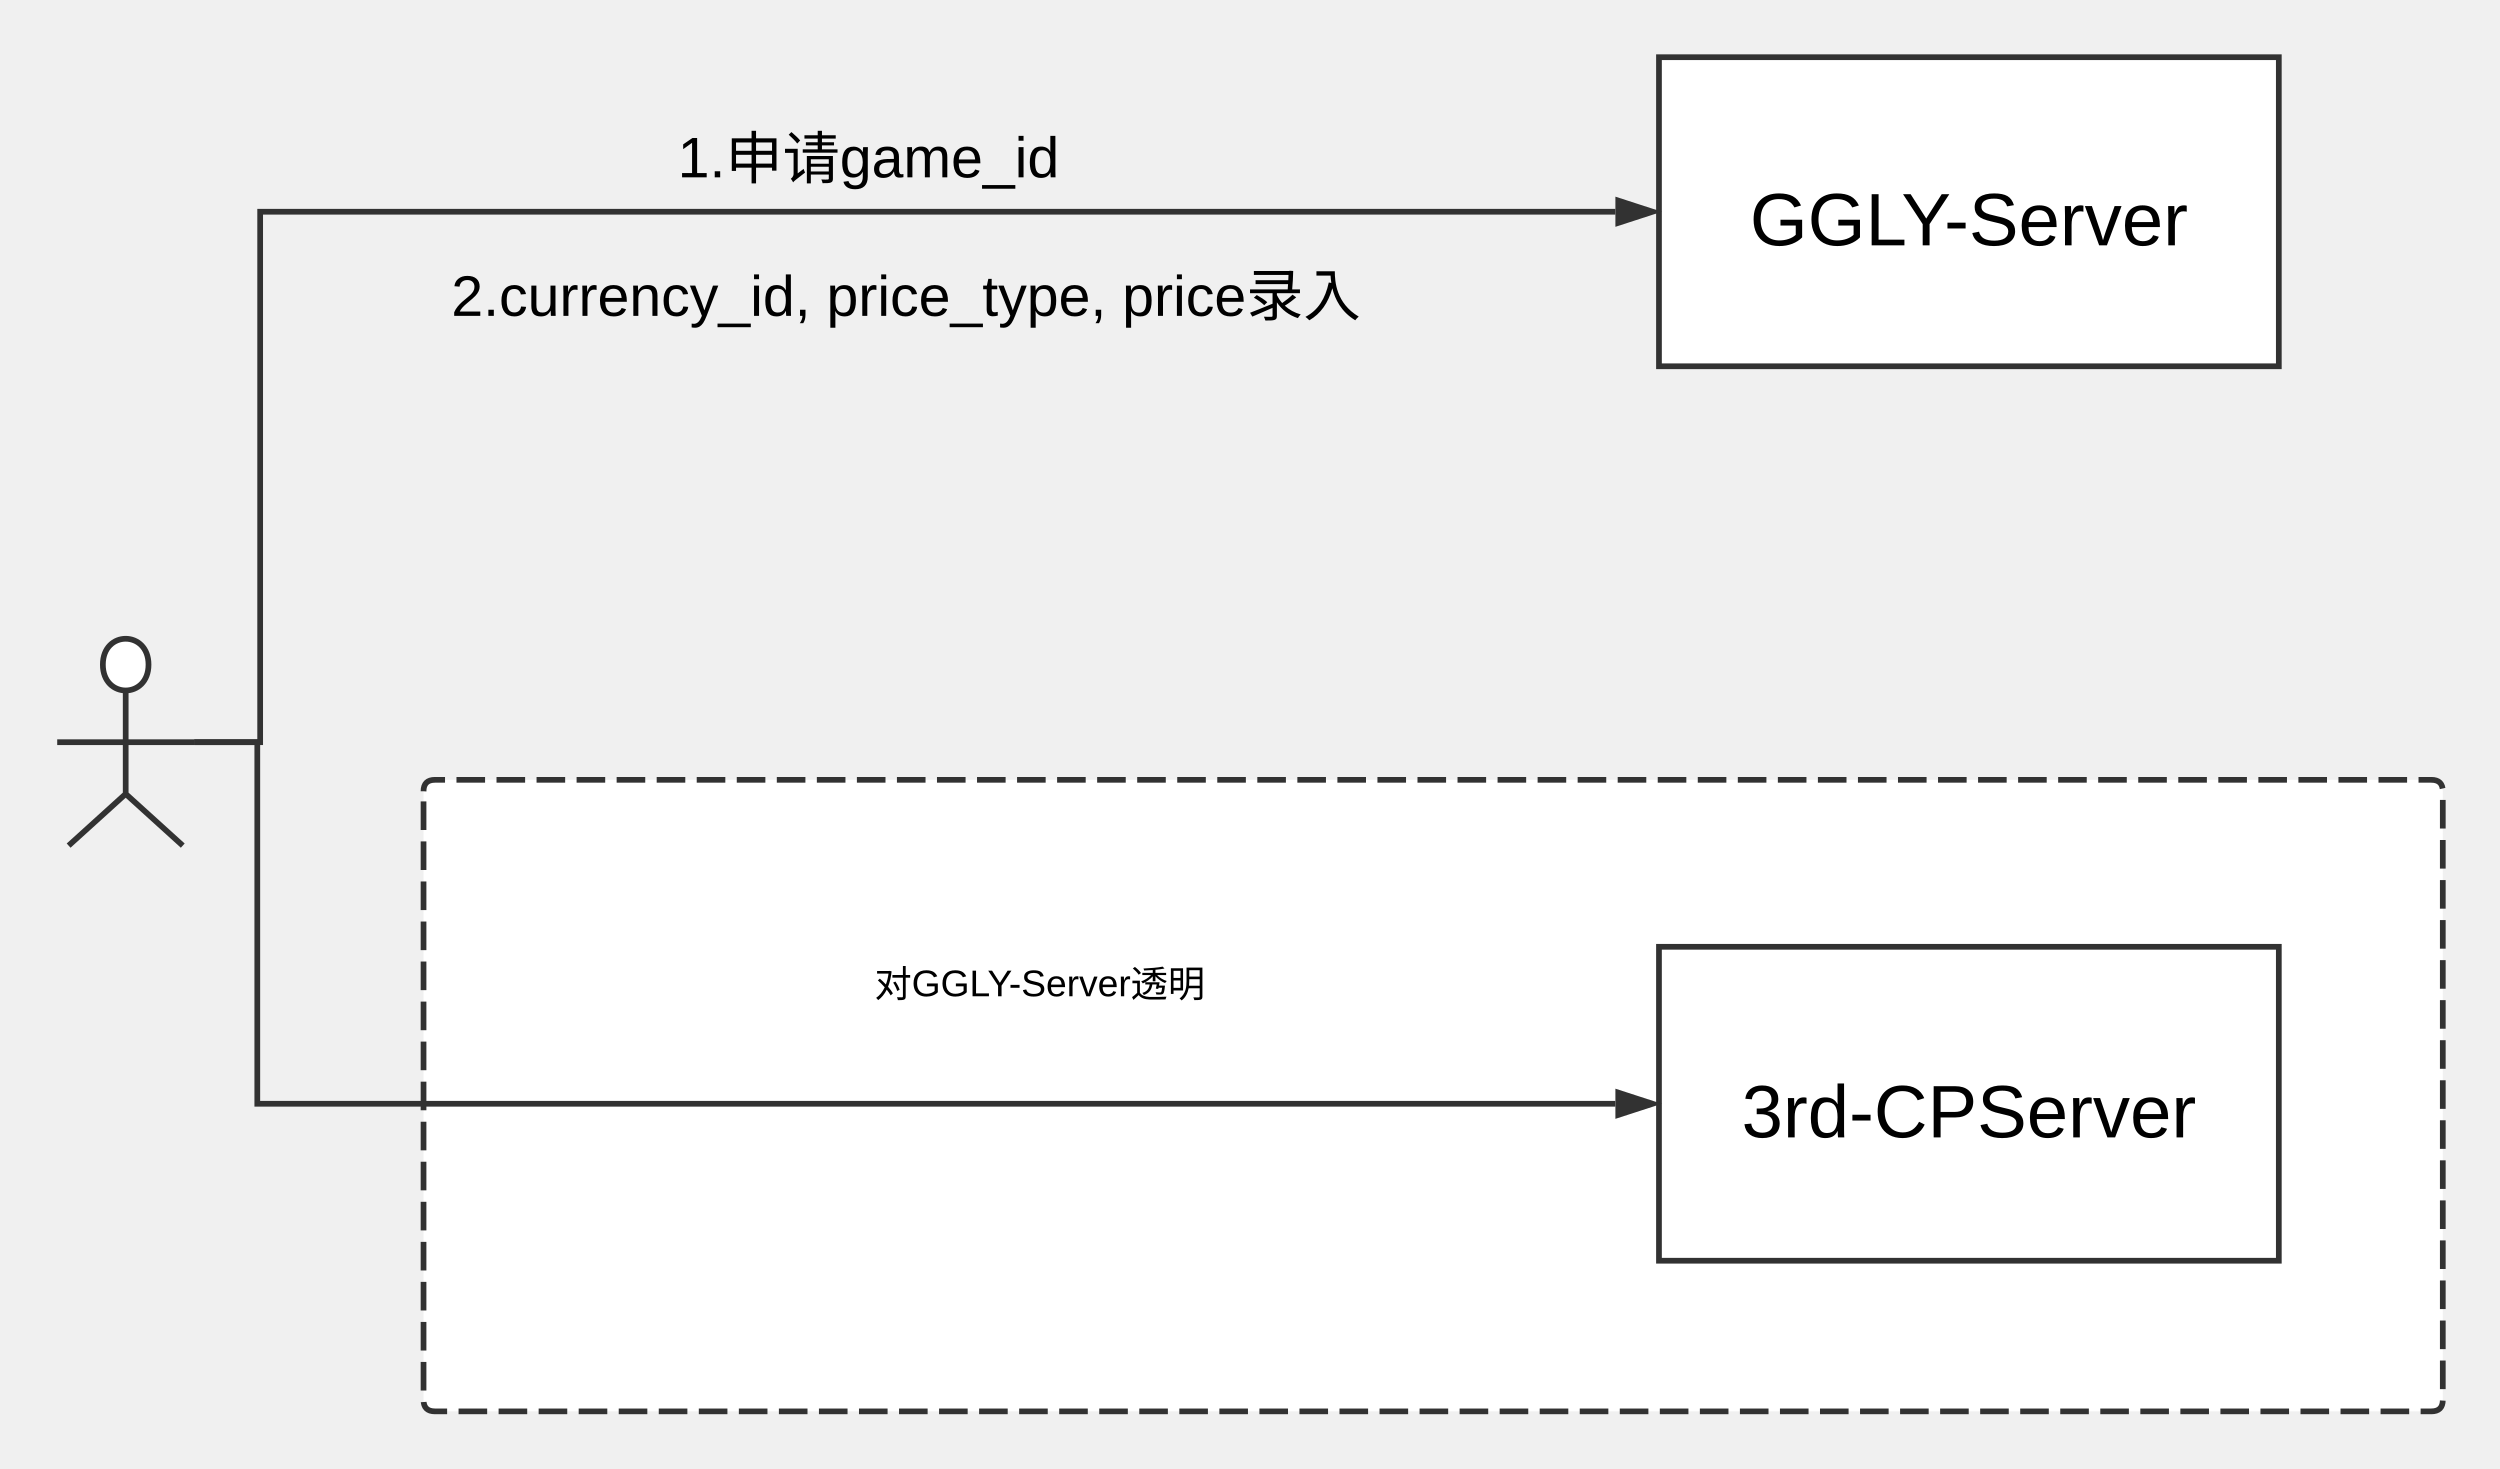
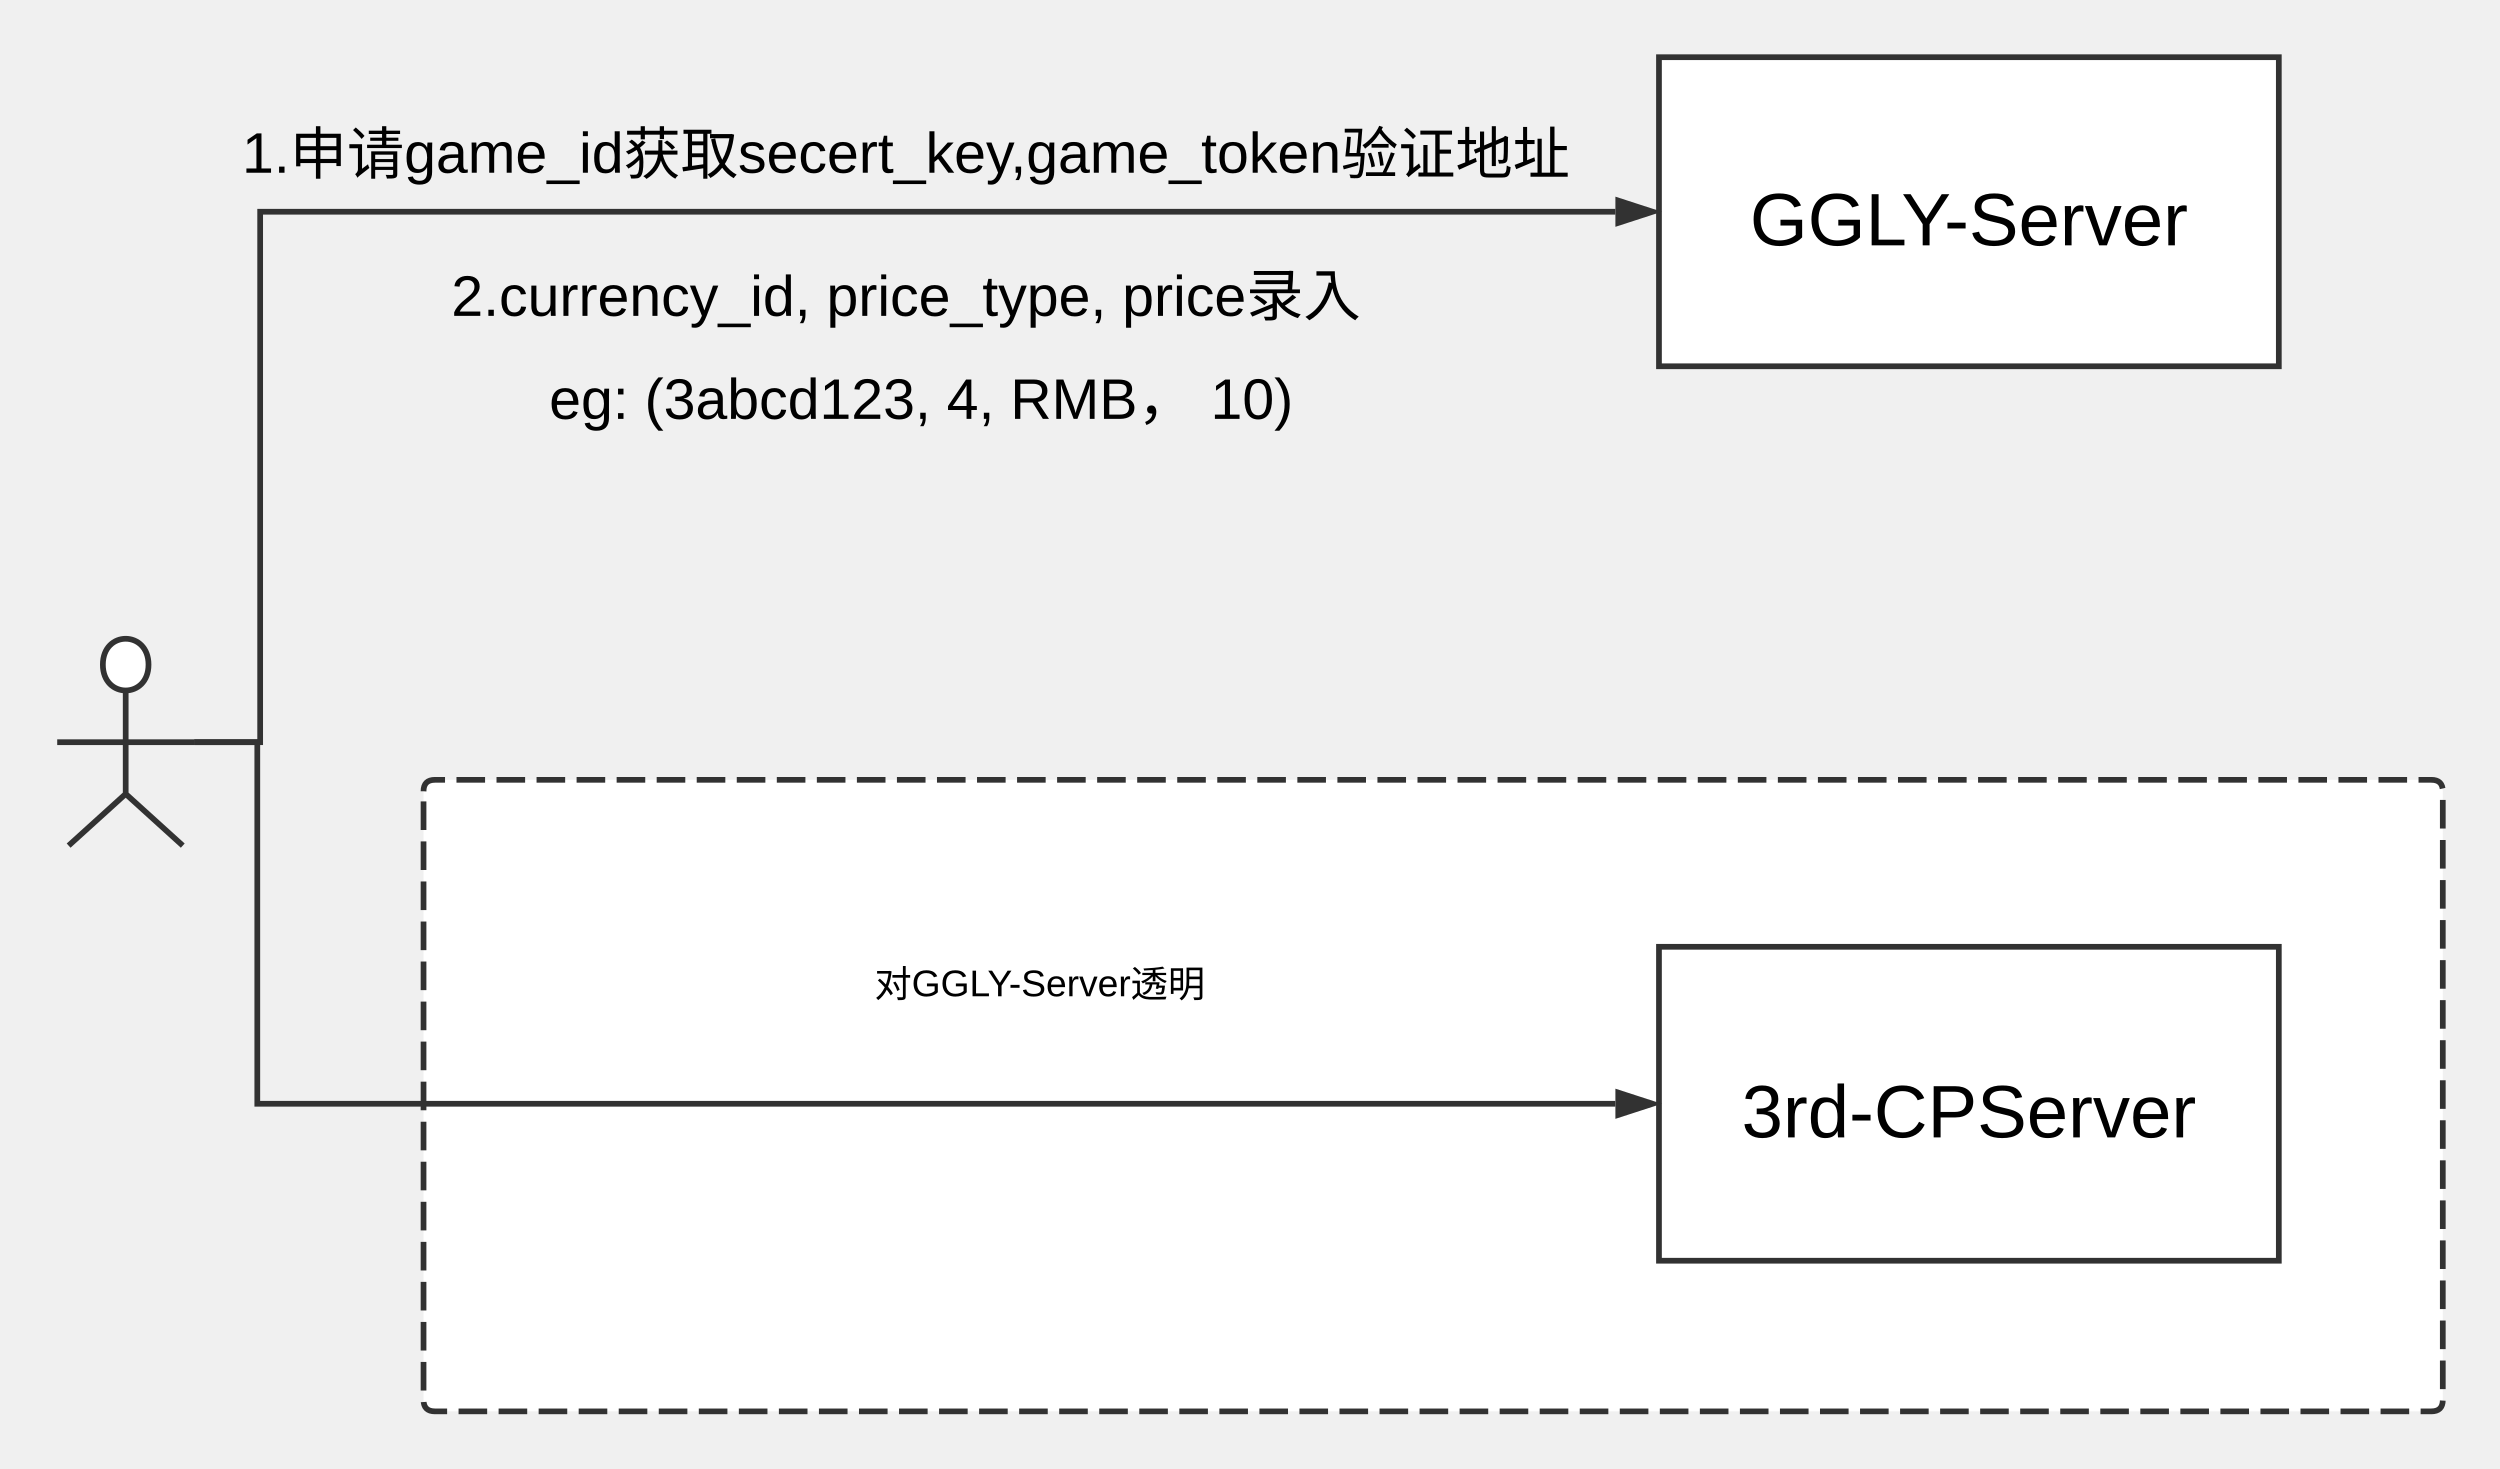
<svg xmlns="http://www.w3.org/2000/svg" id="drawing" version="1.1" width="874.081" height="513.458" viewBox="69.252 168.208 874.081 513.458">
  <defs id="SvgjsDefs1001">
    <marker id="SvgjsMarker1029" markerWidth="16.236" markerHeight="10.551" refX="-1" refY="3.899" viewBox="-1 -1.376 16.236 10.551" orient="auto" markerUnits="userSpaceOnUse">
      <path id="SvgjsPath1030" d="M12 3.899L0 7.798V0Z " stroke="#323232" stroke-width="2" fill="#323232" transform="matrix(1,0,0,1,0,0)" />
    </marker>
    <marker id="SvgjsMarker1036" markerWidth="16.236" markerHeight="10.551" refX="-1" refY="3.899" viewBox="-1 -1.376 16.236 10.551" orient="auto" markerUnits="userSpaceOnUse">
      <path id="SvgjsPath1037" d="M12 3.899L0 7.798V0Z " stroke="#323232" stroke-width="2" fill="#323232" transform="matrix(1,0,0,1,0,0)" />
    </marker>
  </defs>
  <g id="SvgjsG1007">
    <path id="SvgjsPath1008" d="M69.252 168.208H943.333V681.667H69.252V168.208Z " fill-opacity="0" fill="none" />
    <g id="SvgjsG1009">
      <g id="SvgjsG1010" transform="translate(217.3333 440.8623)" opacity="1">
        <path id="SvgjsPath1011" d="M0 4Q0 0 4 0L702 0Q706 0 706 4L706 216.804Q706 220.804 702 220.804L4 220.804Q0 220.804 0 216.804Z " stroke-dasharray="10 4" stroke="#323232" stroke-width="2" fill="#ffffff" opacity="1" />
      </g>
      <g id="SvgjsG1012" transform="translate(649.2838 188.2084)" opacity="1">
        <path id="SvgjsPath1013" d="M0 0L216.716 0L216.716 108.059L0 108.059Z " stroke-dasharray="none" stroke="#323232" stroke-width="2" fill="#ffffff" opacity="1" />
        <g id="SvgjsG1014" transform="matrix(1 0 0 1 10 37.77964)" fill="#ffffff">
          <text id="SvgjsText1015" font-family="微软雅黑,黑体,Arial,SimSun" fill="#000000" font-size="26" font-weight="normal" font-style="normal" text-anchor="middle" text-decoration="blink" x="98.358" y="28">GGLY-Server</text>
        </g>
      </g>
      <g id="SvgjsG1016" transform="translate(649.2838 499.239)" opacity="1">
        <path id="SvgjsPath1017" d="M0 0L216.716 0L216.716 109.761L0 109.761Z " stroke-dasharray="none" stroke="#323232" stroke-width="2" fill="#ffffff" opacity="1" />
        <g id="SvgjsG1018" transform="matrix(1 0 0 1 10 38.6305)" fill="#ffffff">
          <text id="SvgjsText1019" font-family="微软雅黑,黑体,Arial,SimSun" fill="#000000" font-size="26" font-weight="normal" font-style="normal" text-anchor="middle" text-decoration="blink" x="98.358" y="28">3rd-CPServer</text>
        </g>
      </g>
-       <g id="SvgjsG1020" transform="translate(295.7851 208.7782)" opacity="1">
-         <path id="SvgjsPath1021" d="M0 0L154.215 0L154.215 25.222L0 25.222Z " stroke-dasharray="none" stroke-width="0" stroke="#323232" fill="none" opacity="1" />
-         <g id="SvgjsG1022" transform="matrix(1 0 0 1 0 0.1108987)" fill="#ffffff">
-           <text id="SvgjsText1023" font-family="微软雅黑,黑体,Arial,SimSun" fill="#000000" font-size="20" font-weight="normal" font-style="normal" text-anchor="middle" text-decoration="blink" x="77.107" y="21.328">1.申请game_id</text>
+       <g id="SvgjsG1020" transform="translate(141.4246 209.7782)" opacity="1">
+         <path id="SvgjsPath1021" d="M0 0L489.159 0L489.159 20L0 20Z " stroke-dasharray="none" stroke-width="0" stroke="#323232" fill="none" opacity="1" />
+         <g id="SvgjsG1022" transform="matrix(1 0 0 1 0 -2.5)" fill="#ffffff">
+           <text id="SvgjsText1023" font-family="微软雅黑,黑体,Arial,SimSun" fill="#000000" font-size="20" font-weight="normal" font-style="normal" text-anchor="middle" text-decoration="blink" x="244.579" y="21.328">1.申请game_id获取secert_key,game_token验证地址</text>
        </g>
      </g>
      <g id="SvgjsG1024" transform="translate(89.25199 391.5392)" opacity="1">
        <path id="SvgjsPath1025" d="M15.963 9.04C15.963 -3.013 31.926 -3.013 31.926 9.04C31.926 21.094 15.963 21.094 15.963 9.04M23.944 18.081L23.944 54.242M23.944 54.242L3.991 72.323M23.944 54.242L43.898 72.323M0 36.162L47.889 36.162 " stroke-dasharray="none" stroke="#323232" stroke-width="2" fill="#ffffff" opacity="1" />
        <path id="SvgjsPath1026" d="M0 0L47.889 0L47.889 72.323L0 72.323Z " stroke-dasharray="none" stroke-width="0" stroke="#323232" fill="none" opacity="1" />
      </g>
      <g id="SvgjsG1027">
        <path id="SvgjsPath1028" d="M137.141 427.701L159.212 427.701L159.212 554.12L634.048 554.12 " stroke-dasharray="none" stroke="#323232" stroke-width="2" fill="none" marker-end="url(#SvgjsMarker1029)" />
        <g id="SvgjsG1031" transform="matrix(1 0 0 1 322.3848 545.9945)">
          <path id="SvgjsPath1032" d="M0 0H0V0H0V0Z " fill="#ffffff" transform="translate(0 0)" />
          <text id="SvgjsText1033" font-family="Microsoft Yahei,SimSun" fill="#000000" font-size="13" font-weight="normal" font-style="normal" text-anchor="middle" text-decoration="blink" x="0" y="0" />
        </g>
      </g>
      <g id="SvgjsG1034">
        <path id="SvgjsPath1035" d="M137.141 427.701L160.212 427.701L160.212 242.238L634.048 242.238 " stroke-dasharray="none" stroke="#323232" stroke-width="2" fill="none" marker-end="url(#SvgjsMarker1036)" />
        <g id="SvgjsG1038" transform="matrix(1 0 0 1 292.8628 234.113)">
          <path id="SvgjsPath1039" d="M0 0H0V0H0V0Z " fill="#ffffff" transform="translate(0 0)" />
          <text id="SvgjsText1040" font-family="Microsoft Yahei,SimSun" fill="#000000" font-size="13" font-weight="normal" font-style="normal" text-anchor="middle" text-decoration="blink" x="0" y="0" />
        </g>
      </g>
      <g id="SvgjsG1041" transform="translate(352.796 487.6667)" opacity="1">
        <path id="SvgjsPath1042" d="M0 0L160 0L160 40L0 40Z " stroke-dasharray="none" stroke-width="0" stroke="#323232" fill="none" opacity="1" />
        <g id="SvgjsG1043" transform="matrix(1 0 0 1 0 11.875)" fill="#ffffff">
          <text id="SvgjsText1044" font-family="微软雅黑,黑体,Arial,SimSun" fill="#000000" font-size="13" font-weight="normal" font-style="normal" text-anchor="middle" text-decoration="blink" x="80" y="17.328">对GGLY-Server透明</text>
        </g>
      </g>
      <g id="SvgjsG1045" transform="translate(171.1746 247.6157)" opacity="1">
        <path id="SvgjsPath1046" d="M0 0L429.659 0L429.659 44.384L0 44.384Z " stroke-dasharray="none" stroke-width="0" stroke="#323232" fill="none" opacity="1" />
        <g id="SvgjsG1047" transform="matrix(1 0 0 1 0 9.692161)" fill="#ffffff">
          <text id="SvgjsText1048" font-family="微软雅黑,黑体,Arial,SimSun" fill="#000000" font-size="20" font-weight="normal" font-style="normal" text-anchor="middle" text-decoration="blink" x="214.829" y="21.328">2.currency_id, price_type, price录入</text>
        </g>
      </g>
+       <g id="SvgjsG1049" transform="translate(203.3333 283)" opacity="1">
+         <path id="SvgjsPath1050" d="M0 0L376 0L376 45.667L0 45.667Z " stroke-dasharray="none" stroke-width="0" stroke="#323232" fill="none" opacity="1" />
+         <g id="SvgjsG1051" transform="matrix(1 0 0 1 0 10.33333)" fill="#ffffff">
+           <text id="SvgjsText1052" font-family="微软雅黑,黑体,Arial,SimSun" fill="#000000" font-size="20" font-weight="normal" font-style="normal" text-anchor="middle" text-decoration="blink" x="188" y="21.328">eg: (3abcd123, 4, RMB， 10)</text>
+         </g>
+       </g>
    </g>
  </g>
</svg>
